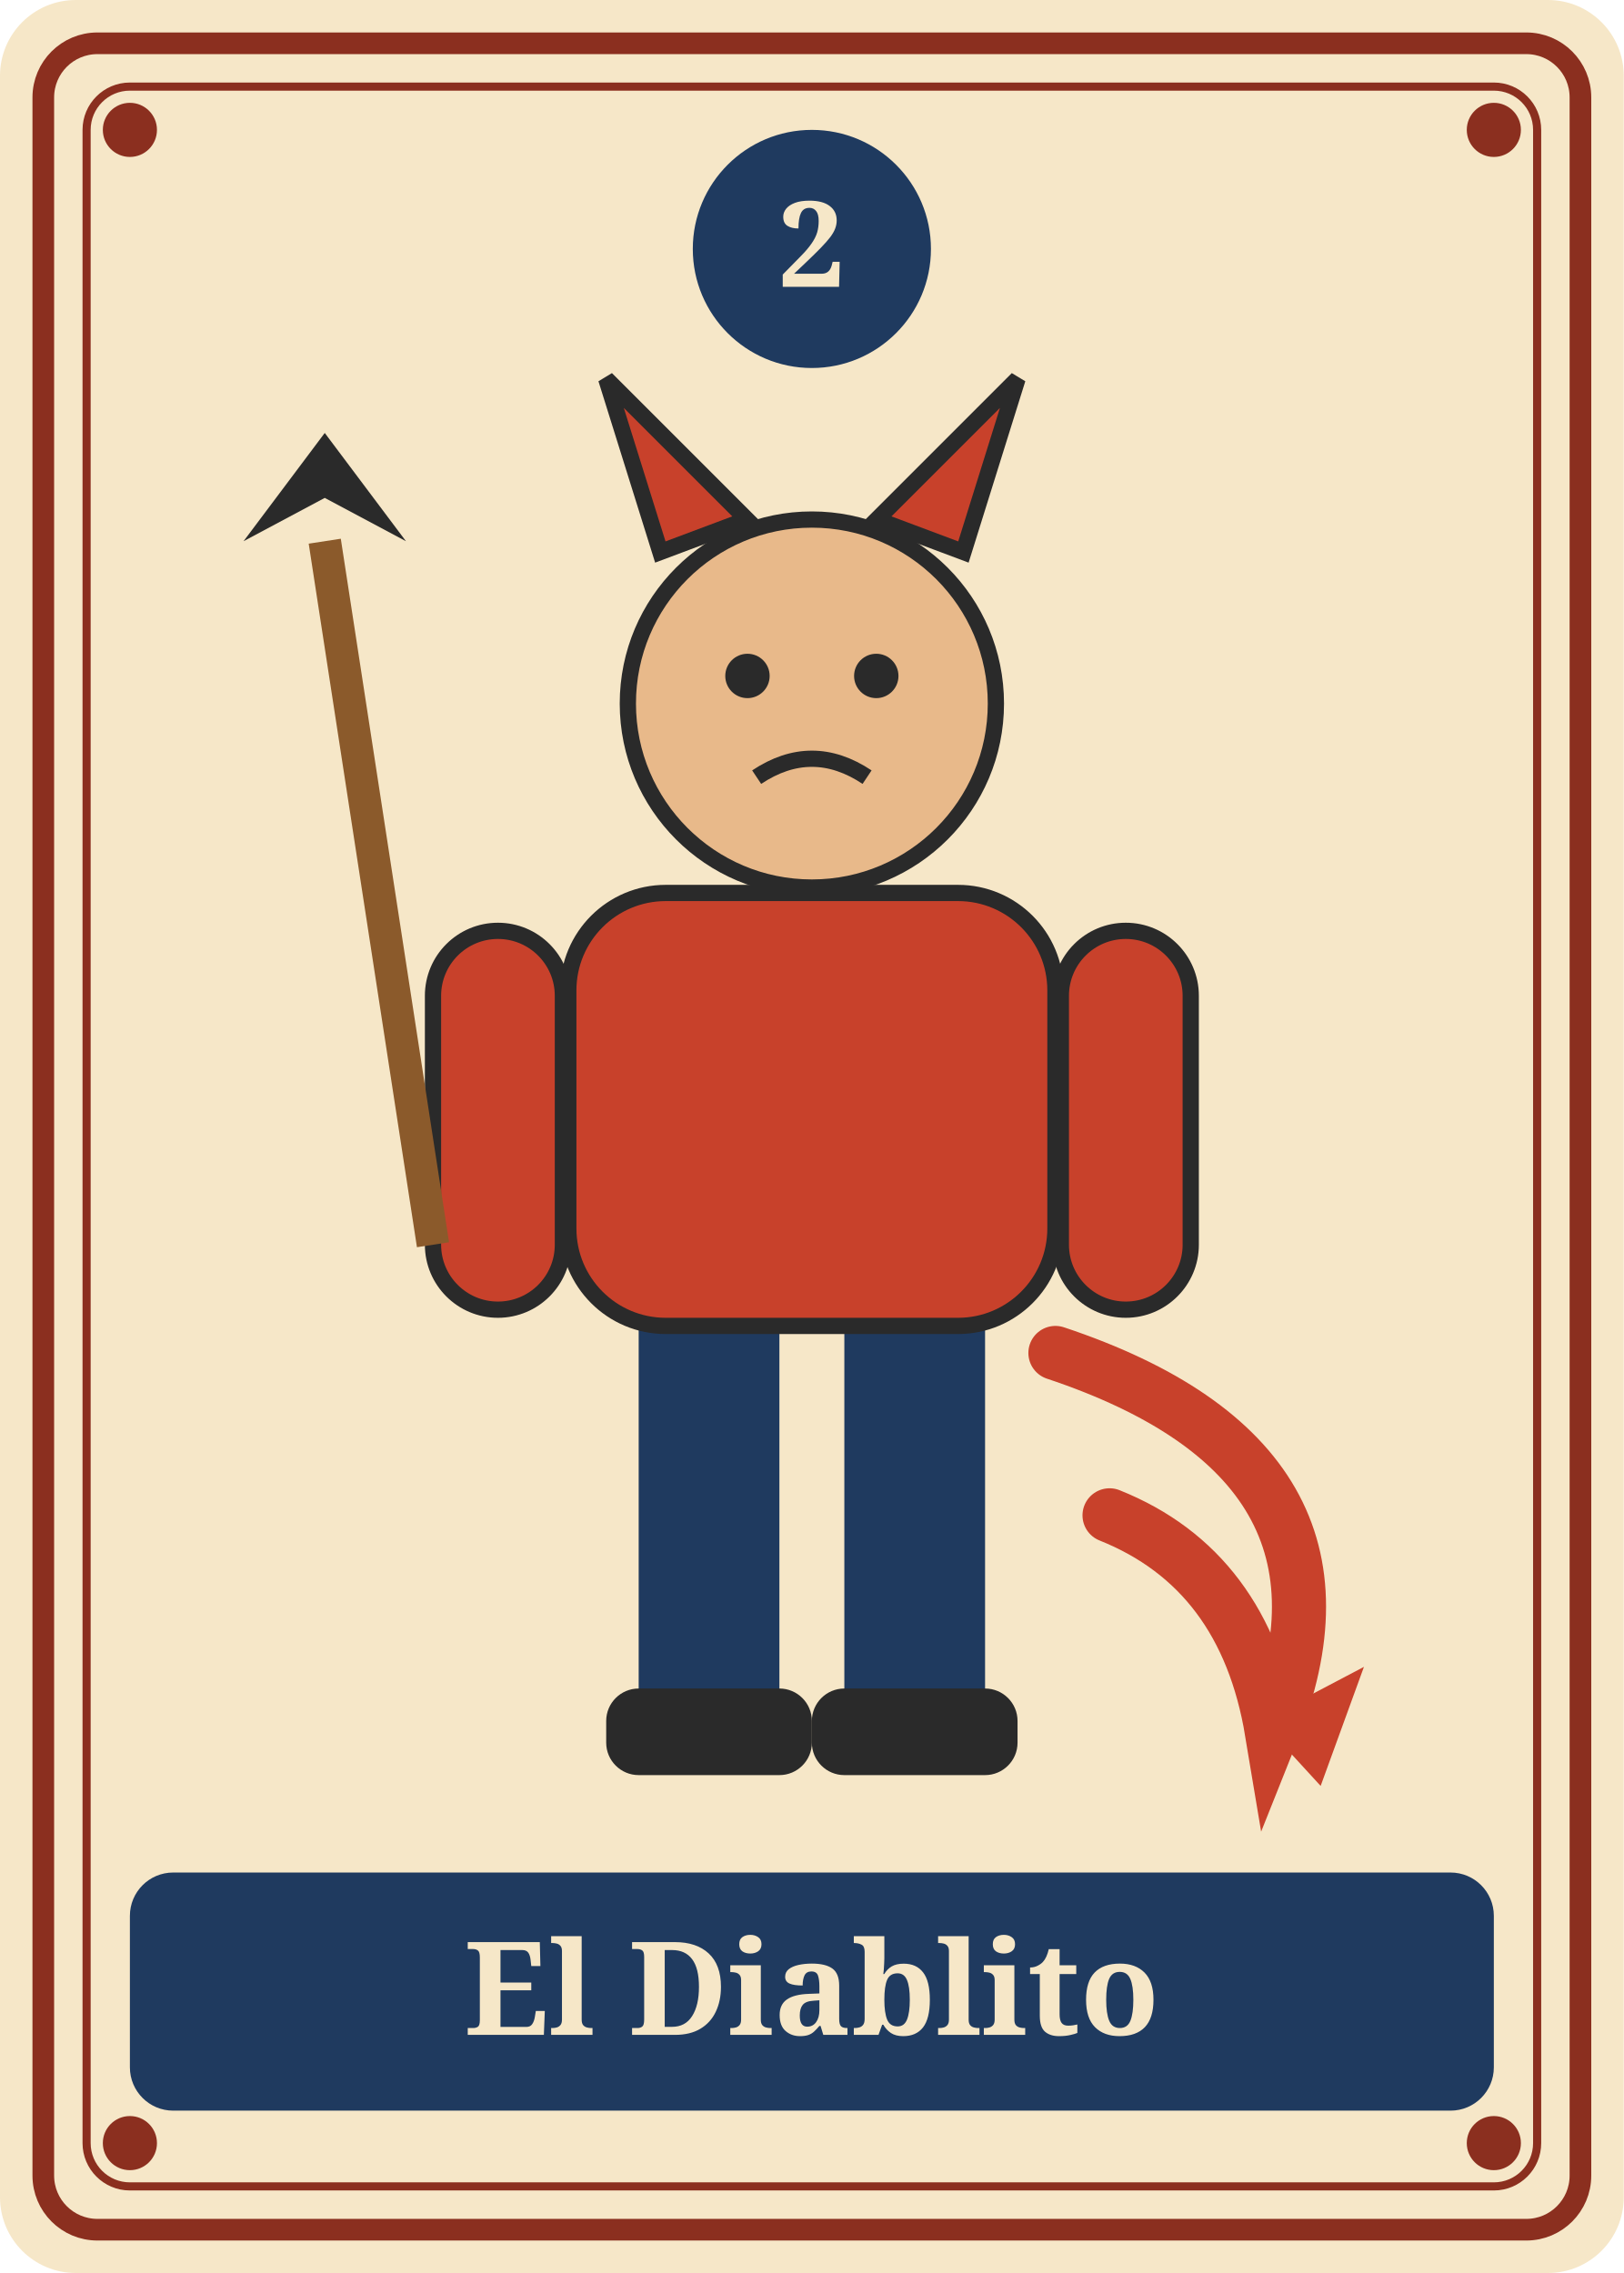
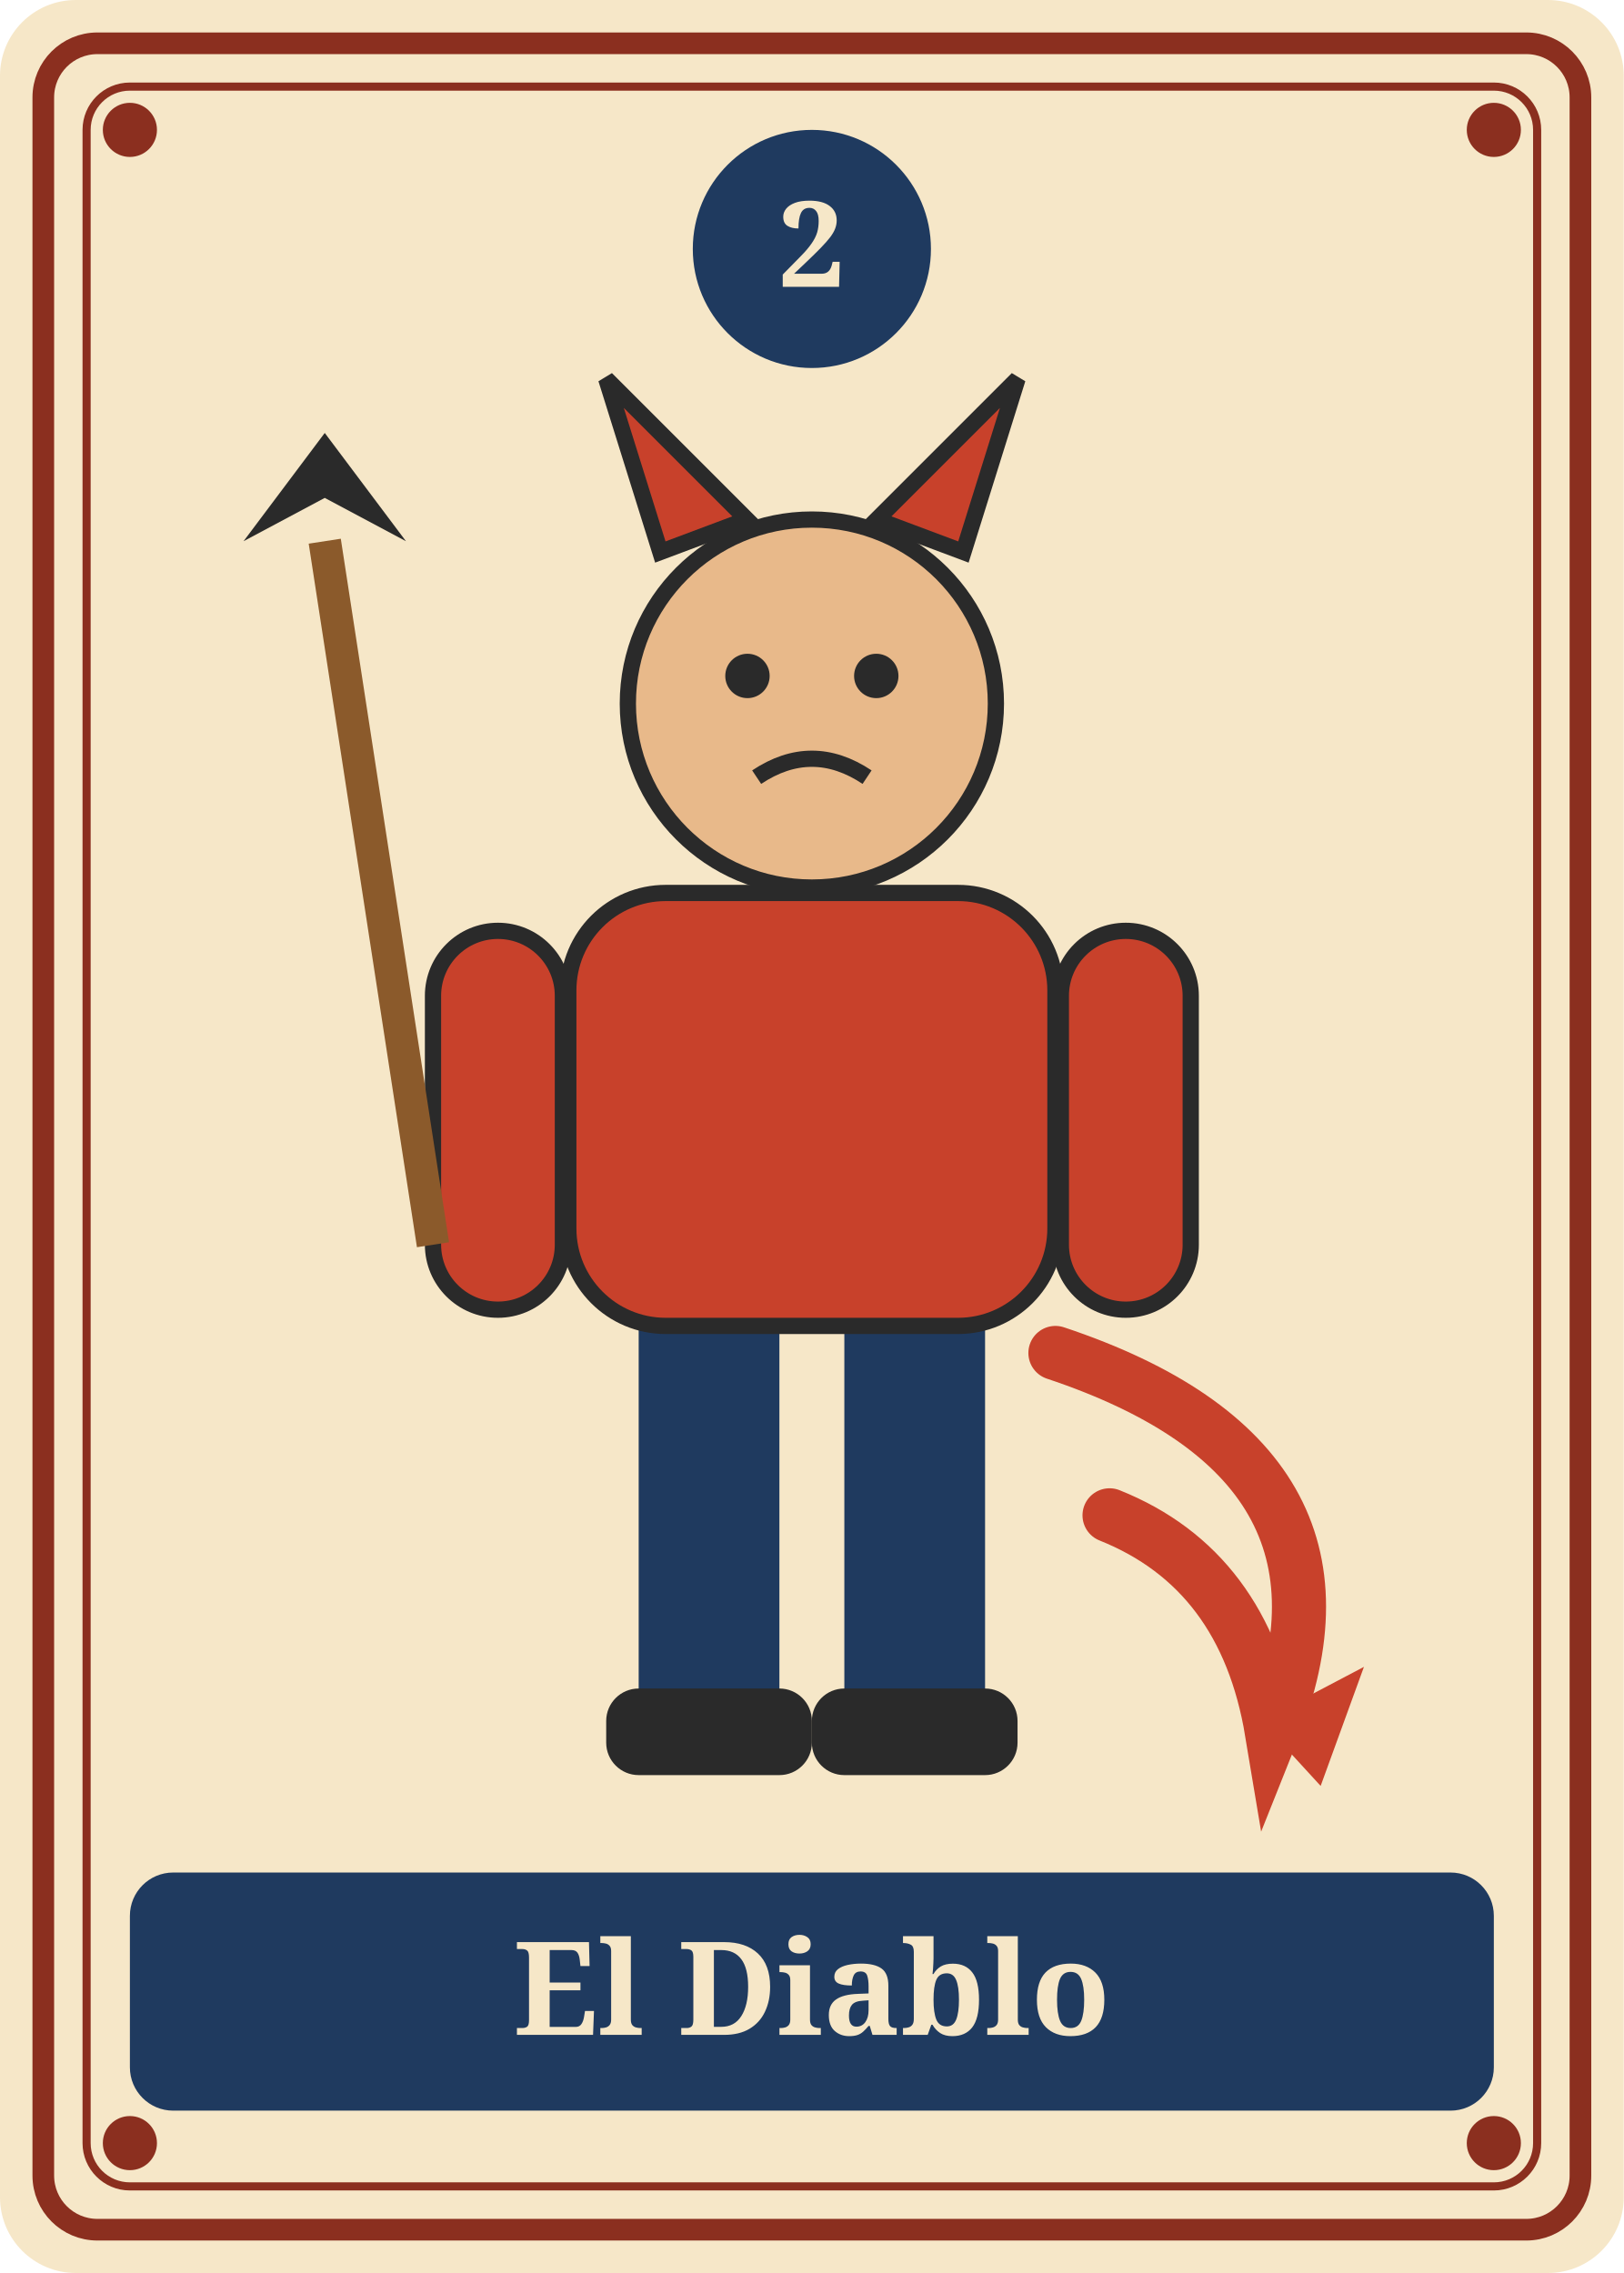
<svg xmlns="http://www.w3.org/2000/svg" viewBox="0 0 300 420" width="300" height="420">
  <rect width="300" height="420" rx="14" fill="#f6e7c8" />
  <rect x="8" y="8" width="284" height="404" rx="10" fill="none" stroke="#8b2f1f" stroke-width="4" />
  <rect x="16" y="16" width="268" height="388" rx="8" fill="none" stroke="#8b2f1f" stroke-width="1.5" />
  <g fill="#8b2f1f">
    <circle cx="24" cy="24" r="5" />
    <circle cx="276" cy="24" r="5" />
    <circle cx="24" cy="396" r="5" />
    <circle cx="276" cy="396" r="5" />
  </g>
  <circle cx="150" cy="46" r="22" fill="#1f3a5f" />
  <text x="150" y="53" text-anchor="middle" font-family="Georgia, serif" font-size="22" font-weight="bold" fill="#f6e7c8">2</text>
  <g>
    <rect x="118" y="230" width="26" height="90" rx="6" fill="#1f3a5f" />
    <rect x="156" y="230" width="26" height="90" rx="6" fill="#1f3a5f" />
    <rect x="105" y="165" width="90" height="80" rx="18" fill="#c8412b" stroke="#2a2a2a" stroke-width="3" />
    <rect x="80" y="172" width="24" height="70" rx="12" fill="#c8412b" stroke="#2a2a2a" stroke-width="3" />
    <rect x="196" y="172" width="24" height="70" rx="12" fill="#c8412b" stroke="#2a2a2a" stroke-width="3" />
    <rect x="112" y="312" width="38" height="16" rx="6" fill="#2a2a2a" />
    <rect x="150" y="312" width="38" height="16" rx="6" fill="#2a2a2a" />
    <circle cx="150.0" cy="130.0" r="34.0" fill="#e8b98a" stroke="#2a2a2a" stroke-width="3" />
    <circle cx="138.1" cy="124.9" r="4.1" fill="#2a2a2a" />
    <circle cx="161.9" cy="124.9" r="4.1" fill="#2a2a2a" />
    <path d="M139.8 143.6 q10.2 -6.8 20.4 0" stroke="#2a2a2a" stroke-width="3" fill="none" />
    <polygon points="122,102 112,70 138,96" fill="#c8412b" stroke="#2a2a2a" stroke-width="3" />
    <polygon points="178,102 188,70 162,96" fill="#c8412b" stroke="#2a2a2a" stroke-width="3" />
    <path d="M195 250 q60 20 40 70 q-5 -30 -30 -40" stroke="#c8412b" stroke-width="10" fill="none" stroke-linecap="round" />
    <polygon points="233,318 252,308 244,330" fill="#c8412b" />
    <line x1="60" y1="100" x2="80" y2="230" stroke="#8b5a2b" stroke-width="6" />
    <polygon points="45,100 60,80 75,100 60,92" fill="#2a2a2a" />
  </g>
  <rect x="24" y="346" width="252" height="44" rx="8" fill="#1f3a5f" />
-   <text x="150" y="376" text-anchor="middle" font-family="Georgia, serif" font-size="24" font-weight="bold" fill="#f6e7c8">El Diablito</text>
+   <text x="150" y="376" text-anchor="middle" font-family="Georgia, serif" font-size="24" font-weight="bold" fill="#f6e7c8">El Diablo</text>
</svg>
